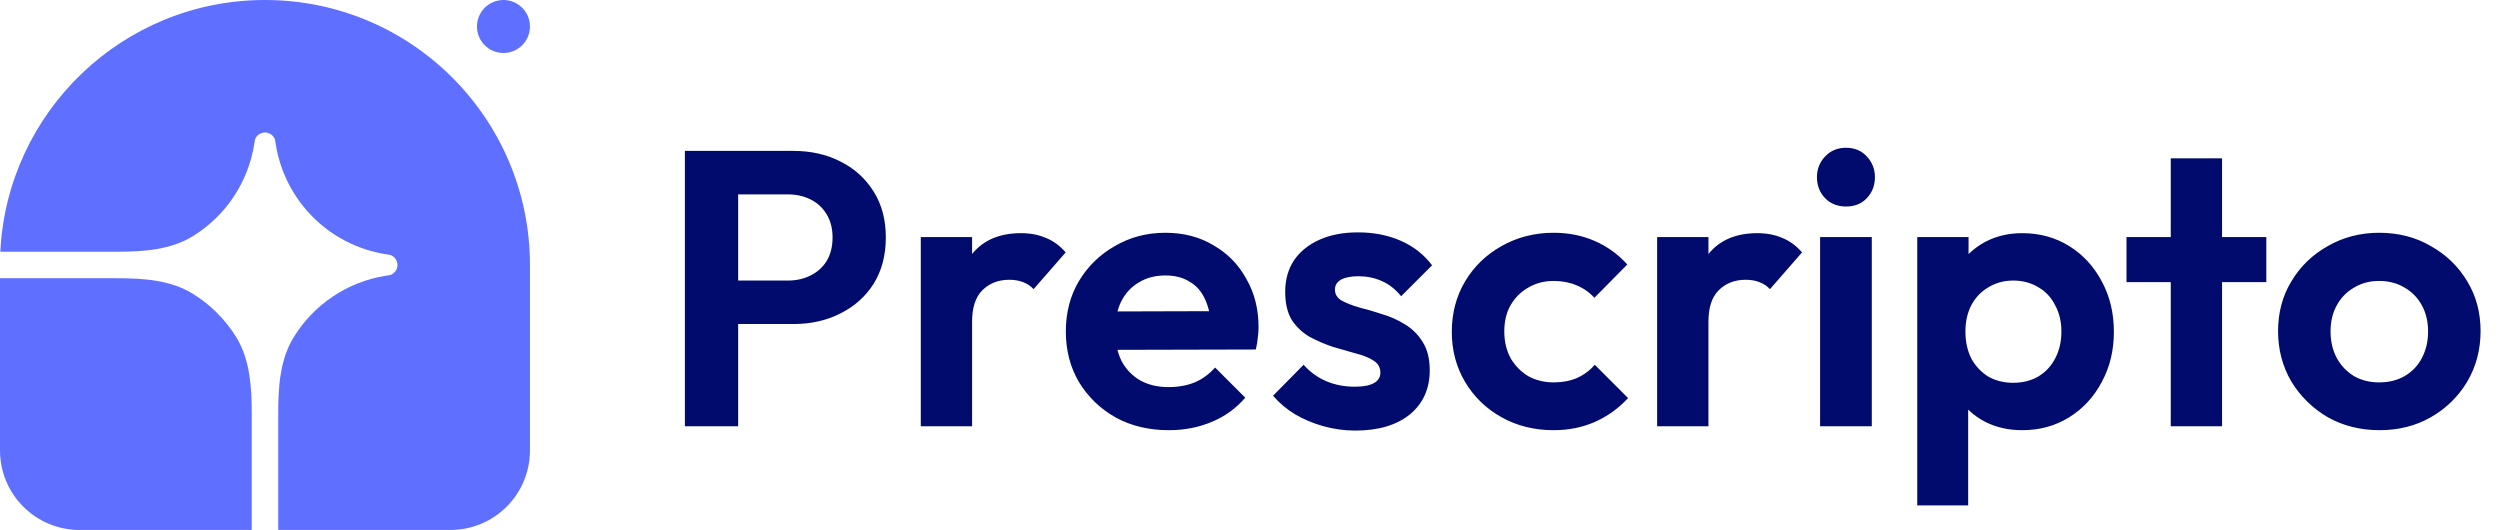
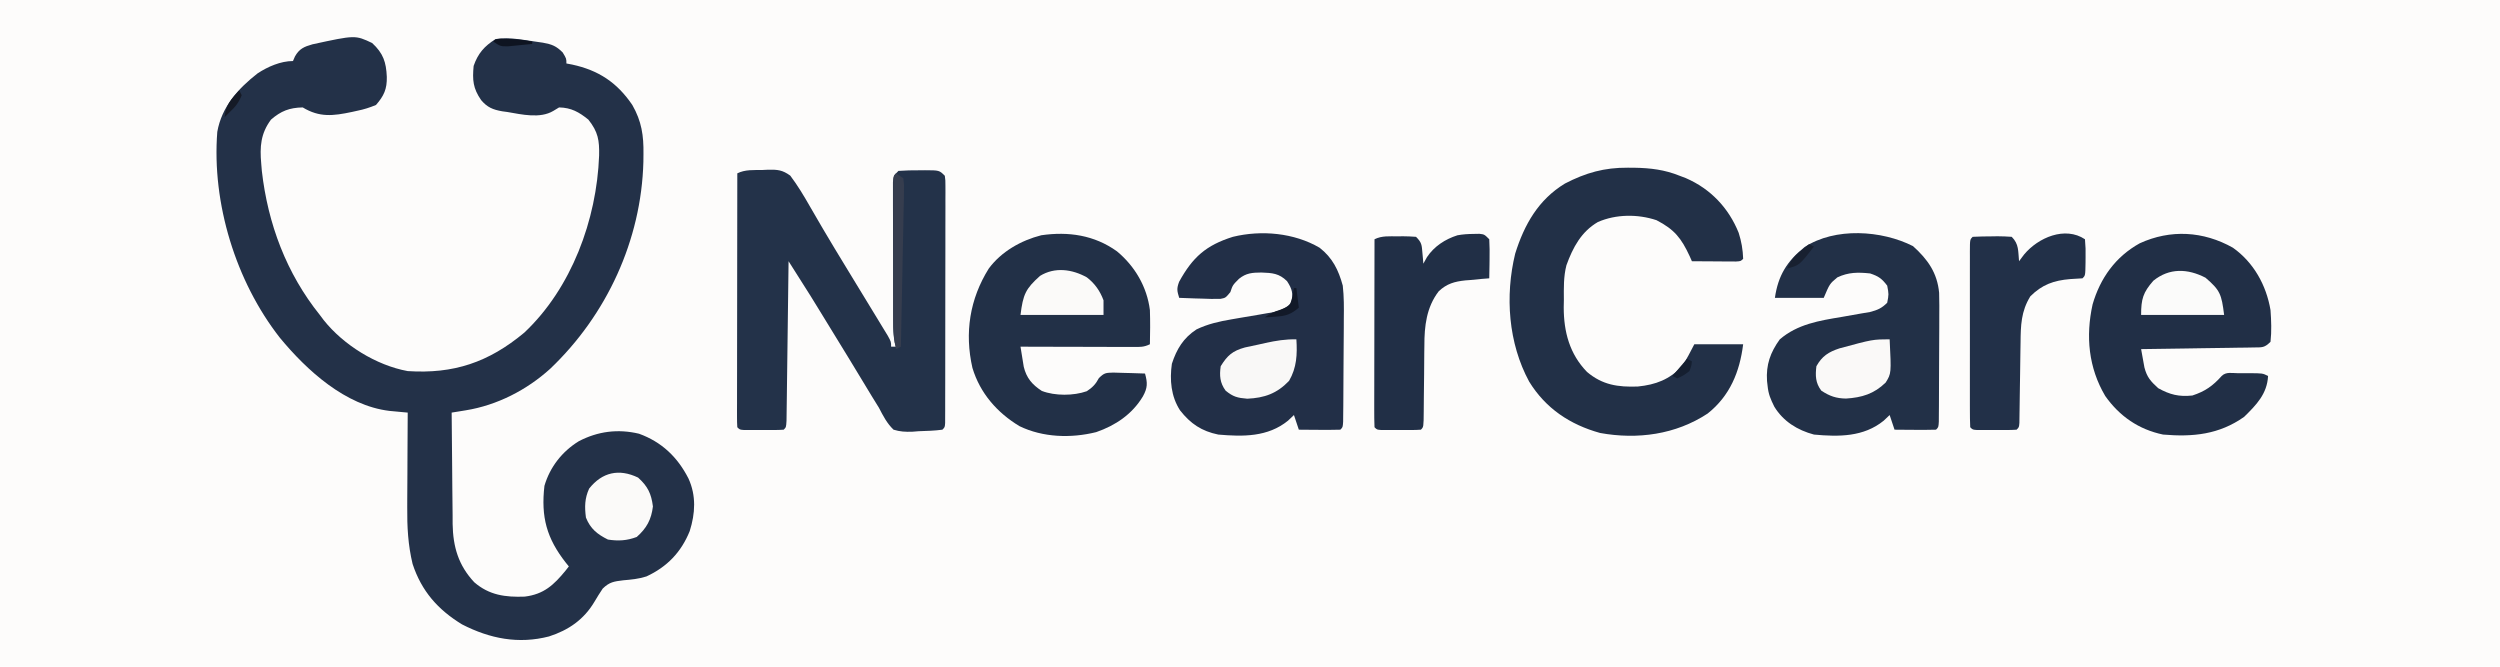
- <svg xmlns="http://www.w3.org/2000/svg" width="217" height="46" viewBox="0 0 217 46" fill="none">
-   <path d="M23 0C35.703 0 46 10.297 46 23V39.1C46 40.93 45.273 42.685 43.979 43.979C42.685 45.273 40.93 46 39.1 46H24.15V35.91C24.15 33.608 24.29 31.223 25.497 29.263C26.362 27.859 27.518 26.657 28.888 25.738C30.258 24.82 31.81 24.208 33.437 23.942L33.878 23.871C34.059 23.808 34.217 23.691 34.328 23.535C34.44 23.379 34.5 23.192 34.5 23C34.5 22.808 34.44 22.621 34.328 22.465C34.217 22.309 34.059 22.192 33.878 22.129L33.437 22.058C31.059 21.67 28.863 20.544 27.159 18.84C25.456 17.137 24.33 14.941 23.942 12.563L23.87 12.122C23.808 11.941 23.691 11.783 23.535 11.671C23.379 11.56 23.192 11.5 23 11.5C22.808 11.5 22.621 11.56 22.465 11.671C22.309 11.783 22.191 11.941 22.129 12.122L22.058 12.563C21.792 14.19 21.18 15.742 20.261 17.111C19.343 18.481 18.141 19.638 16.737 20.502C14.777 21.71 12.392 21.85 10.09 21.85H0.027C0.629 9.682 10.683 0 23 0Z" fill="#5F6FFF" />
-   <path d="M0 24.15H10.09C12.392 24.15 14.777 24.29 16.737 25.498C18.269 26.442 19.558 27.731 20.502 29.263C21.71 31.223 21.85 33.608 21.85 35.91V46H6.9C5.07 46 3.315 45.273 2.021 43.979C0.727 42.685 0 40.93 0 39.1L0 24.15ZM46 2.3C46 2.91 45.758 3.495 45.326 3.926C44.895 4.358 44.31 4.6 43.7 4.6C43.09 4.6 42.505 4.358 42.074 3.926C41.642 3.495 41.4 2.91 41.4 2.3C41.4 1.69 41.642 1.105 42.074 0.674C42.505 0.242 43.09 0 43.7 0C44.31 0 44.895 0.242 45.326 0.674C45.758 1.105 46 1.69 46 2.3Z" fill="#5F6FFF" />
-   <path d="M62.848 28.126V24.352H68.39C69.115 24.352 69.773 24.205 70.362 23.91C70.951 23.615 71.416 23.196 71.756 22.652C72.096 22.085 72.266 21.405 72.266 20.612C72.266 19.841 72.096 19.173 71.756 18.606C71.416 18.039 70.951 17.609 70.362 17.314C69.773 17.019 69.115 16.872 68.39 16.872H62.848V13.098H68.866C70.385 13.098 71.745 13.404 72.946 14.016C74.17 14.628 75.133 15.501 75.836 16.634C76.539 17.745 76.89 19.071 76.89 20.612C76.89 22.153 76.539 23.491 75.836 24.624C75.133 25.735 74.17 26.596 72.946 27.208C71.745 27.82 70.385 28.126 68.866 28.126H62.848ZM59.448 37V13.098H64.072V37H59.448ZM79.923 37V20.578H84.377V37H79.923ZM84.377 27.922L82.643 26.766C82.847 24.749 83.436 23.162 84.411 22.006C85.386 20.827 86.791 20.238 88.627 20.238C89.421 20.238 90.135 20.374 90.769 20.646C91.404 20.895 91.982 21.315 92.503 21.904L89.715 25.1C89.466 24.828 89.16 24.624 88.797 24.488C88.457 24.352 88.061 24.284 87.607 24.284C86.655 24.284 85.873 24.59 85.261 25.202C84.672 25.791 84.377 26.698 84.377 27.922ZM101.457 37.34C99.734 37.34 98.204 36.977 96.867 36.252C95.529 35.504 94.464 34.484 93.671 33.192C92.9 31.9 92.515 30.427 92.515 28.772C92.515 27.14 92.889 25.689 93.637 24.42C94.407 23.128 95.45 22.108 96.765 21.36C98.079 20.589 99.541 20.204 101.151 20.204C102.738 20.204 104.132 20.567 105.333 21.292C106.557 21.995 107.509 22.969 108.189 24.216C108.892 25.44 109.243 26.834 109.243 28.398C109.243 28.693 109.22 28.999 109.175 29.316C109.152 29.611 109.096 29.951 109.005 30.336L95.201 30.37V27.038L106.931 27.004L105.129 28.398C105.084 27.423 104.902 26.607 104.585 25.95C104.29 25.293 103.848 24.794 103.259 24.454C102.692 24.091 101.99 23.91 101.151 23.91C100.267 23.91 99.496 24.114 98.839 24.522C98.181 24.907 97.671 25.463 97.309 26.188C96.969 26.891 96.799 27.729 96.799 28.704C96.799 29.701 96.98 30.574 97.343 31.322C97.728 32.047 98.272 32.614 98.975 33.022C99.677 33.407 100.494 33.6 101.423 33.6C102.262 33.6 103.021 33.464 103.701 33.192C104.381 32.897 104.97 32.467 105.469 31.9L108.087 34.518C107.294 35.447 106.319 36.15 105.163 36.626C104.03 37.102 102.794 37.34 101.457 37.34ZM117.641 37.374C116.712 37.374 115.794 37.249 114.887 37C114.003 36.751 113.187 36.411 112.439 35.98C111.691 35.527 111.045 34.983 110.501 34.348L113.153 31.662C113.72 32.297 114.377 32.773 115.125 33.09C115.873 33.407 116.701 33.566 117.607 33.566C118.333 33.566 118.877 33.464 119.239 33.26C119.625 33.056 119.817 32.75 119.817 32.342C119.817 31.889 119.613 31.537 119.205 31.288C118.82 31.039 118.31 30.835 117.675 30.676C117.041 30.495 116.372 30.302 115.669 30.098C114.989 29.871 114.332 29.588 113.697 29.248C113.063 28.885 112.541 28.398 112.133 27.786C111.748 27.151 111.555 26.335 111.555 25.338C111.555 24.295 111.805 23.389 112.303 22.618C112.825 21.847 113.561 21.247 114.513 20.816C115.465 20.385 116.587 20.17 117.879 20.17C119.239 20.17 120.463 20.408 121.551 20.884C122.662 21.36 123.58 22.074 124.305 23.026L121.619 25.712C121.121 25.1 120.554 24.658 119.919 24.386C119.307 24.114 118.639 23.978 117.913 23.978C117.256 23.978 116.746 24.08 116.383 24.284C116.043 24.488 115.873 24.771 115.873 25.134C115.873 25.542 116.066 25.859 116.451 26.086C116.859 26.313 117.381 26.517 118.015 26.698C118.65 26.857 119.307 27.049 119.987 27.276C120.69 27.48 121.347 27.775 121.959 28.16C122.594 28.545 123.104 29.055 123.489 29.69C123.897 30.325 124.101 31.141 124.101 32.138C124.101 33.747 123.523 35.028 122.367 35.98C121.211 36.909 119.636 37.374 117.641 37.374ZM134.857 37.34C133.179 37.34 131.672 36.966 130.335 36.218C128.997 35.47 127.943 34.45 127.173 33.158C126.402 31.866 126.017 30.415 126.017 28.806C126.017 27.174 126.402 25.712 127.173 24.42C127.943 23.128 128.997 22.108 130.335 21.36C131.695 20.589 133.202 20.204 134.857 20.204C136.149 20.204 137.339 20.442 138.427 20.918C139.515 21.394 140.455 22.074 141.249 22.958L138.393 25.848C137.962 25.372 137.441 25.009 136.829 24.76C136.239 24.511 135.582 24.386 134.857 24.386C134.041 24.386 133.304 24.579 132.647 24.964C132.012 25.327 131.502 25.837 131.117 26.494C130.754 27.129 130.573 27.888 130.573 28.772C130.573 29.633 130.754 30.404 131.117 31.084C131.502 31.741 132.012 32.263 132.647 32.648C133.304 33.011 134.041 33.192 134.857 33.192C135.605 33.192 136.273 33.067 136.863 32.818C137.475 32.546 137.996 32.161 138.427 31.662L141.317 34.552C140.478 35.459 139.515 36.15 138.427 36.626C137.339 37.102 136.149 37.34 134.857 37.34ZM143.839 37V20.578H148.293V37H143.839ZM148.293 27.922L146.559 26.766C146.763 24.749 147.353 23.162 148.327 22.006C149.302 20.827 150.707 20.238 152.543 20.238C153.337 20.238 154.051 20.374 154.685 20.646C155.32 20.895 155.898 21.315 156.419 21.904L153.631 25.1C153.382 24.828 153.076 24.624 152.713 24.488C152.373 24.352 151.977 24.284 151.523 24.284C150.571 24.284 149.789 24.59 149.177 25.202C148.588 25.791 148.293 26.698 148.293 27.922ZM157.984 37V20.578H162.472V37H157.984ZM160.228 17.926C159.502 17.926 158.902 17.688 158.426 17.212C157.95 16.713 157.712 16.101 157.712 15.376C157.712 14.673 157.95 14.073 158.426 13.574C158.902 13.075 159.502 12.826 160.228 12.826C160.976 12.826 161.576 13.075 162.03 13.574C162.506 14.073 162.744 14.673 162.744 15.376C162.744 16.101 162.506 16.713 162.03 17.212C161.576 17.688 160.976 17.926 160.228 17.926ZM175.529 37.34C174.351 37.34 173.285 37.102 172.333 36.626C171.381 36.127 170.622 35.459 170.055 34.62C169.489 33.781 169.183 32.818 169.137 31.73V25.916C169.183 24.828 169.489 23.865 170.055 23.026C170.645 22.165 171.404 21.485 172.333 20.986C173.285 20.487 174.351 20.238 175.529 20.238C177.048 20.238 178.408 20.612 179.609 21.36C180.811 22.108 181.751 23.128 182.431 24.42C183.134 25.712 183.485 27.174 183.485 28.806C183.485 30.415 183.134 31.866 182.431 33.158C181.751 34.45 180.811 35.47 179.609 36.218C178.408 36.966 177.048 37.34 175.529 37.34ZM174.747 33.226C175.563 33.226 176.289 33.045 176.923 32.682C177.558 32.297 178.045 31.775 178.385 31.118C178.748 30.438 178.929 29.656 178.929 28.772C178.929 27.911 178.748 27.151 178.385 26.494C178.045 25.814 177.558 25.293 176.923 24.93C176.289 24.545 175.563 24.352 174.747 24.352C173.954 24.352 173.24 24.545 172.605 24.93C171.971 25.293 171.472 25.814 171.109 26.494C170.769 27.151 170.599 27.911 170.599 28.772C170.599 29.656 170.769 30.438 171.109 31.118C171.472 31.775 171.959 32.297 172.571 32.682C173.206 33.045 173.931 33.226 174.747 33.226ZM166.417 43.868V20.578H170.871V24.896L170.123 28.874L170.837 32.852V43.868H166.417ZM188.421 37V13.744H192.875V37H188.421ZM184.579 24.488V20.578H196.717V24.488H184.579ZM206.542 37.34C204.887 37.34 203.391 36.966 202.054 36.218C200.739 35.447 199.685 34.416 198.892 33.124C198.121 31.809 197.736 30.347 197.736 28.738C197.736 27.129 198.121 25.689 198.892 24.42C199.662 23.128 200.716 22.108 202.054 21.36C203.391 20.589 204.876 20.204 206.508 20.204C208.185 20.204 209.681 20.589 210.996 21.36C212.333 22.108 213.387 23.128 214.158 24.42C214.928 25.689 215.314 27.129 215.314 28.738C215.314 30.347 214.928 31.809 214.158 33.124C213.387 34.416 212.333 35.447 210.996 36.218C209.681 36.966 208.196 37.34 206.542 37.34ZM206.508 33.192C207.346 33.192 208.083 33.011 208.718 32.648C209.375 32.263 209.874 31.741 210.214 31.084C210.576 30.404 210.758 29.633 210.758 28.772C210.758 27.911 210.576 27.151 210.214 26.494C209.851 25.837 209.352 25.327 208.718 24.964C208.083 24.579 207.346 24.386 206.508 24.386C205.692 24.386 204.966 24.579 204.332 24.964C203.697 25.327 203.198 25.837 202.836 26.494C202.473 27.151 202.292 27.911 202.292 28.772C202.292 29.633 202.473 30.404 202.836 31.084C203.198 31.741 203.697 32.263 204.332 32.648C204.966 33.011 205.692 33.192 206.508 33.192Z" fill="#000B6D" />
+ <svg xmlns="http://www.w3.org/2000/svg" version="1.1" width="1024" height="273">
+   <path d="M0 0 C337.92 0 675.84 0 1024 0 C1024 90.09 1024 180.18 1024 273 C686.08 273 348.16 273 0 273 C0 182.91 0 92.82 0 0 Z " fill="#FDFCFB" transform="translate(0,0)" />
+   <path d="M0 0 C4.533 4.201 5.744 7.8 6 13.875 C6.107 18.835 4.838 21.63 1.562 25.375 C-1.152 26.485 -3.307 27.182 -6.125 27.75 C-6.839 27.909 -7.553 28.067 -8.288 28.231 C-15.939 29.843 -21.517 30.564 -28.438 26.375 C-33.864 26.474 -37.343 27.827 -41.438 31.375 C-45.682 37.065 -46.054 42.493 -45.438 49.375 C-45.314 50.866 -45.314 50.866 -45.188 52.387 C-42.727 74.041 -35.109 94.356 -21.438 111.375 C-20.909 112.079 -20.38 112.783 -19.836 113.508 C-11.721 123.701 1.723 132.026 14.562 134.375 C33.331 135.599 47.662 130.834 62.312 118.625 C81.665 100.405 91.97 72.382 92.956 46.147 C93.099 39.841 92.562 36.427 88.562 31.375 C84.708 28.275 81.563 26.481 76.562 26.375 C75.387 27.087 75.387 27.087 74.188 27.812 C68.789 31.026 61.363 29.281 55.375 28.25 C54.347 28.111 54.347 28.111 53.299 27.969 C49.429 27.298 47.135 26.332 44.637 23.383 C41.287 18.525 41.032 15.188 41.562 9.375 C43.34 4.24 45.966 1.269 50.562 -1.625 C53.956 -2.063 56.225 -2.043 59.562 -1.625 C60.191 -1.547 60.82 -1.469 61.468 -1.389 C63.61 -1.106 65.742 -0.78 67.875 -0.438 C68.916 -0.287 68.916 -0.287 69.978 -0.133 C73.617 0.525 75.407 1.219 78.043 3.863 C79.562 6.375 79.562 6.375 79.562 8.375 C80.336 8.522 81.109 8.669 81.906 8.82 C92.696 11.144 100.308 16.157 106.562 25.375 C110.372 32.042 111.239 37.893 111.125 45.5 C111.115 46.538 111.106 47.577 111.096 48.646 C110.259 80.703 96.083 111.362 72.957 133.391 C63.344 142.123 51.16 148.366 38.354 150.438 C37.27 150.615 36.187 150.791 35.07 150.973 C34.243 151.106 33.415 151.238 32.562 151.375 C32.604 159.043 32.677 166.711 32.77 174.379 C32.798 176.985 32.819 179.591 32.833 182.198 C32.855 185.954 32.902 189.709 32.953 193.465 C32.954 194.621 32.956 195.778 32.957 196.97 C33.125 206.352 35.308 213.901 41.82 220.867 C47.939 226.163 54.568 227.045 62.48 226.75 C70.33 225.795 74.421 221.968 79.312 215.984 C79.725 215.453 80.138 214.922 80.562 214.375 C79.982 213.665 79.982 213.665 79.391 212.941 C71.457 202.867 69.102 194.112 70.562 181.375 C72.823 173.673 77.81 167.294 84.648 163.094 C92.451 159.033 100.63 157.964 109.289 160.023 C118.612 163.401 125.094 169.601 129.562 178.375 C132.775 185.412 132.36 192.68 130.062 199.938 C126.57 208.571 120.776 214.58 112.344 218.484 C109.161 219.504 106.2 219.773 102.875 220.062 C99.066 220.527 97.19 220.76 94.426 223.469 C93.264 225.202 92.154 226.971 91.098 228.77 C86.755 236.14 80.47 240.471 72.441 243.059 C59.934 246.291 48.211 243.983 36.812 238.125 C26.906 232.083 20.228 224.501 16.562 213.375 C14.688 205.614 14.29 198.1 14.367 190.145 C14.37 189.028 14.373 187.912 14.376 186.761 C14.387 183.237 14.412 179.712 14.438 176.188 C14.448 173.781 14.457 171.374 14.465 168.967 C14.487 163.103 14.52 157.239 14.562 151.375 C13.879 151.313 13.196 151.251 12.492 151.187 C11.594 151.102 10.696 151.017 9.771 150.93 C8.881 150.847 7.991 150.764 7.075 150.679 C-10.961 148.495 -26.709 134.153 -37.793 120.733 C-55.868 97.662 -65.714 65.596 -63.438 36.375 C-61.624 26.13 -54.972 18.712 -46.938 12.438 C-42.789 9.698 -37.465 7.375 -32.438 7.375 C-32.169 6.756 -31.901 6.138 -31.625 5.5 C-29.857 2.337 -27.849 1.492 -24.434 0.523 C-6.937 -3.279 -6.937 -3.279 0 0 Z " fill="#233148" transform="translate(152.4375,17.625)" />
+   <path d="M0 0 C0.76 -0.037 1.52 -0.075 2.303 -0.113 C6.208 -0.174 8.129 -0.026 11.371 2.301 C14.413 6.337 16.937 10.55 19.438 14.938 C20.582 16.91 21.728 18.881 22.875 20.852 C23.792 22.428 23.792 22.428 24.727 24.036 C27.871 29.39 31.098 34.692 34.329 39.994 C35.431 41.802 36.532 43.612 37.632 45.422 C40.672 50.424 43.717 55.423 46.77 60.418 C47.597 61.779 48.423 63.139 49.25 64.5 C49.932 65.616 50.614 66.733 51.316 67.883 C52.688 70.375 52.688 70.375 52.688 72.375 C53.347 72.375 54.008 72.375 54.688 72.375 C54.444 71.586 54.444 71.586 54.197 70.78 C53.56 67.774 53.552 64.968 53.542 61.894 C53.536 60.579 53.529 59.265 53.523 57.91 C53.521 56.479 53.52 55.048 53.52 53.617 C53.516 52.148 53.513 50.679 53.509 49.21 C53.503 46.135 53.502 43.06 53.502 39.985 C53.502 36.039 53.489 32.094 53.471 28.148 C53.46 25.116 53.458 22.085 53.459 19.053 C53.458 17.598 53.453 16.142 53.445 14.687 C53.436 12.657 53.44 10.627 53.445 8.597 C53.443 7.441 53.442 6.285 53.44 5.094 C53.688 2.375 53.688 2.375 55.688 0.375 C58.561 0.176 61.316 0.097 64.188 0.125 C65.365 0.113 65.365 0.113 66.566 0.102 C72.434 0.122 72.434 0.122 74.688 2.375 C74.936 4.227 74.936 4.227 74.935 6.519 C74.939 7.387 74.943 8.255 74.947 9.149 C74.942 10.104 74.936 11.058 74.93 12.041 C74.932 13.045 74.934 14.048 74.936 15.082 C74.94 18.41 74.929 21.738 74.918 25.066 C74.917 27.37 74.916 29.674 74.917 31.979 C74.915 36.811 74.907 41.644 74.893 46.477 C74.876 52.688 74.872 58.898 74.873 65.108 C74.873 69.866 74.868 74.625 74.86 79.383 C74.857 81.674 74.855 83.965 74.854 86.255 C74.852 89.45 74.843 92.644 74.833 95.838 C74.833 96.795 74.834 97.751 74.834 98.736 C74.83 99.601 74.826 100.467 74.821 101.358 C74.82 102.114 74.818 102.87 74.816 103.649 C74.688 105.375 74.688 105.375 73.688 106.375 C70.472 106.82 67.241 106.886 64 107 C63.101 107.071 62.202 107.142 61.275 107.215 C58.502 107.292 56.343 107.194 53.688 106.375 C50.958 103.767 49.419 100.701 47.688 97.375 C46.669 95.703 45.64 94.038 44.602 92.379 C43.504 90.566 42.407 88.752 41.312 86.938 C40.085 84.912 38.857 82.888 37.629 80.863 C36.99 79.81 36.35 78.756 35.692 77.67 C32.229 71.978 28.741 66.3 25.25 60.625 C24.6 59.567 23.951 58.51 23.282 57.42 C22.654 56.4 22.026 55.379 21.379 54.328 C20.834 53.443 20.29 52.558 19.729 51.646 C16.747 46.868 13.716 42.123 10.688 37.375 C10.677 38.225 10.667 39.074 10.656 39.95 C10.558 47.94 10.456 55.931 10.348 63.921 C10.293 68.03 10.239 72.138 10.19 76.247 C10.143 80.209 10.09 84.17 10.035 88.132 C10.014 89.646 9.995 91.161 9.978 92.676 C9.954 94.79 9.924 96.905 9.893 99.019 C9.877 100.225 9.862 101.431 9.846 102.673 C9.688 105.375 9.688 105.375 8.688 106.375 C7.357 106.473 6.022 106.506 4.688 106.508 C3.883 106.509 3.079 106.51 2.25 106.512 C1.404 106.508 0.559 106.504 -0.312 106.5 C-1.158 106.504 -2.004 106.508 -2.875 106.512 C-3.679 106.51 -4.484 106.509 -5.312 106.508 C-6.055 106.507 -6.798 106.506 -7.562 106.504 C-9.312 106.375 -9.312 106.375 -10.312 105.375 C-10.408 104.022 -10.434 102.663 -10.433 101.307 C-10.434 100.43 -10.436 99.554 -10.437 98.651 C-10.433 97.682 -10.43 96.713 -10.426 95.715 C-10.426 94.7 -10.426 93.686 -10.426 92.64 C-10.426 89.269 -10.418 85.898 -10.41 82.527 C-10.408 80.197 -10.407 77.867 -10.406 75.537 C-10.402 69.39 -10.392 63.243 -10.381 57.096 C-10.371 50.829 -10.366 44.562 -10.361 38.295 C-10.351 25.988 -10.334 13.682 -10.312 1.375 C-7.069 -0.247 -3.561 0.065 0 0 Z " fill="#233249" transform="translate(312.3125,69.625)" />
+   <path d="M0 0 C1.33 0.007 1.33 0.007 2.687 0.015 C9.264 0.132 15.109 0.824 21.25 3.312 C22.084 3.63 22.918 3.947 23.777 4.273 C33.914 8.678 41.31 16.469 45.418 26.688 C46.566 30.308 47.109 33.515 47.25 37.312 C46.25 38.312 46.25 38.312 44.301 38.426 C43.468 38.421 42.635 38.416 41.777 38.41 C40.878 38.407 39.979 38.404 39.053 38.4 C37.634 38.388 37.634 38.388 36.188 38.375 C34.763 38.368 34.763 38.368 33.311 38.361 C30.957 38.35 28.604 38.333 26.25 38.312 C25.959 37.649 25.667 36.985 25.367 36.301 C21.915 28.865 19.122 25.317 11.75 21.5 C4.068 18.954 -4.823 19.008 -12.25 22.25 C-19.073 26.216 -22.508 32.697 -25.141 39.959 C-26.348 44.624 -26.221 49.335 -26.188 54.125 C-26.207 55.141 -26.227 56.158 -26.248 57.205 C-26.242 67.243 -23.848 76.308 -16.715 83.652 C-10.379 89.006 -4.061 89.918 4.098 89.633 C11.484 88.882 17.032 86.768 22.25 81.312 C24.114 78.378 25.673 75.421 27.25 72.312 C33.85 72.312 40.45 72.312 47.25 72.312 C45.835 83.634 41.833 93.457 32.699 100.699 C19.606 109.323 3.949 111.434 -11.348 108.66 C-23.725 105.223 -33.651 98.594 -40.402 87.629 C-48.951 71.89 -50.342 52.496 -46.125 35.188 C-42.401 23.303 -36.636 13.098 -25.75 6.492 C-17.178 2.056 -9.618 -0.063 0 0 Z " fill="#223047" transform="translate(666.75,68.6875)" />
+   <path d="M0 0 C5.298 4.15 7.735 9.12 9.484 15.527 C9.996 20.081 9.976 24.578 9.91 29.156 C9.905 31.063 9.905 31.063 9.9 33.007 C9.89 35.674 9.872 38.34 9.841 41.007 C9.801 44.43 9.783 47.853 9.774 51.277 C9.764 54.549 9.744 57.821 9.723 61.094 C9.715 62.326 9.708 63.558 9.7 64.828 C9.687 65.956 9.675 67.085 9.661 68.248 C9.652 69.246 9.642 70.244 9.632 71.272 C9.484 73.527 9.484 73.527 8.484 74.527 C5.622 74.601 2.784 74.62 -0.078 74.59 C-0.884 74.585 -1.691 74.581 -2.521 74.576 C-4.52 74.564 -6.518 74.546 -8.516 74.527 C-9.176 72.547 -9.836 70.567 -10.516 68.527 C-11.32 69.29 -12.124 70.054 -12.953 70.84 C-21.217 77.558 -31.357 77.416 -41.516 76.527 C-48.36 75.114 -52.879 72.083 -57.176 66.594 C-60.87 60.896 -61.46 54.141 -60.516 47.527 C-58.548 41.483 -55.805 36.97 -50.457 33.465 C-45.882 31.255 -41.15 30.179 -36.164 29.344 C-34.983 29.138 -33.803 28.933 -32.586 28.721 C-30.115 28.299 -27.644 27.882 -25.172 27.471 C-23.994 27.264 -22.815 27.057 -21.602 26.844 C-20.53 26.663 -19.458 26.482 -18.353 26.295 C-15.385 25.492 -13.717 24.657 -11.516 22.527 C-10.842 18.655 -11.19 17.033 -13.328 13.715 C-16.559 10.484 -19.426 10.311 -23.828 10.152 C-27.588 10.187 -30.046 10.328 -33.016 12.715 C-35.601 15.3 -35.601 15.3 -36.566 18.184 C-38.516 20.527 -38.516 20.527 -40.535 20.929 C-43.107 21.021 -45.632 20.962 -48.203 20.84 C-49.096 20.817 -49.988 20.795 -50.908 20.771 C-53.112 20.713 -55.313 20.63 -57.516 20.527 C-58.378 17.698 -58.622 16.812 -57.547 13.941 C-52.024 3.881 -46.523 -1.022 -35.516 -4.473 C-23.85 -7.318 -10.439 -6.111 0 0 Z " fill="#222F47" transform="translate(540.5156,101.4727)" />
+   <path d="M0 0 C6.027 5.409 9.966 10.96 10.703 19.134 C10.8 22.634 10.801 26.121 10.766 29.621 C10.764 30.895 10.762 32.168 10.76 33.481 C10.753 36.16 10.741 38.838 10.719 41.516 C10.69 44.955 10.68 48.394 10.675 51.833 C10.67 55.117 10.655 58.4 10.641 61.684 C10.636 62.922 10.632 64.16 10.628 65.436 C10.618 66.572 10.609 67.707 10.599 68.877 C10.592 69.881 10.585 70.885 10.578 71.919 C10.438 74.188 10.438 74.188 9.438 75.188 C6.575 75.261 3.737 75.28 0.875 75.25 C0.069 75.245 -0.738 75.241 -1.568 75.236 C-3.566 75.225 -5.564 75.207 -7.562 75.188 C-8.223 73.207 -8.883 71.228 -9.562 69.188 C-10.367 69.951 -11.171 70.714 -12 71.5 C-20.236 78.195 -30.428 78.13 -40.562 77.188 C-47.325 75.383 -53.135 71.796 -56.812 65.75 C-58.359 62.602 -59.236 60.618 -59.562 57.188 C-59.637 56.542 -59.712 55.896 -59.789 55.23 C-60.232 48.582 -58.442 43.569 -54.562 38.188 C-47.25 31.93 -38.376 30.527 -29.188 29 C-26.51 28.541 -23.837 28.065 -21.164 27.582 C-19.992 27.385 -18.82 27.187 -17.612 26.984 C-14.514 26.175 -12.811 25.449 -10.562 23.188 C-9.896 19.73 -9.896 19.73 -10.562 16.188 C-12.781 13.28 -14.082 12.348 -17.562 11.188 C-22.527 10.666 -26.441 10.657 -31 12.812 C-34.122 15.427 -34.122 15.427 -36.562 21.188 C-43.163 21.188 -49.763 21.188 -56.562 21.188 C-55.263 12.089 -51.612 6.136 -44.418 0.402 C-31.928 -7.775 -12.837 -6.531 0 0 Z " fill="#223047" transform="translate(783.5625,100.8125)" />
+   <path d="M0 0 C7.322 6.067 12.306 14.537 13.5 24.062 C13.651 28.735 13.618 33.39 13.5 38.062 C11.016 39.304 9.369 39.183 6.591 39.176 C5.57 39.176 4.549 39.176 3.498 39.176 C1.84 39.168 1.84 39.168 0.148 39.16 C-0.981 39.159 -2.11 39.157 -3.273 39.156 C-6.891 39.15 -10.508 39.138 -14.125 39.125 C-16.573 39.12 -19.021 39.115 -21.469 39.111 C-27.479 39.1 -33.49 39.084 -39.5 39.062 C-39.227 40.823 -38.94 42.582 -38.648 44.34 C-38.49 45.319 -38.332 46.299 -38.169 47.308 C-37.057 51.885 -34.745 54.601 -30.766 57.191 C-25.395 59.256 -17.773 59.219 -12.355 57.305 C-10.066 55.832 -8.649 54.35 -7.398 51.938 C-5.153 49.72 -4.541 49.769 -1.488 49.672 C0.071 49.698 1.63 49.746 3.188 49.812 C4.383 49.84 4.383 49.84 5.604 49.867 C7.57 49.914 9.535 49.986 11.5 50.062 C12.574 53.936 12.573 55.91 10.625 59.438 C6.249 66.73 -0.568 71.317 -8.5 74.062 C-18.831 76.632 -30.309 76.27 -39.91 71.621 C-49.086 66.099 -56.093 58.082 -59.195 47.746 C-62.462 33.414 -60.309 19.557 -52.5 7.062 C-47.353 0.108 -39.311 -4.451 -30.98 -6.582 C-19.849 -8.177 -9.284 -6.654 0 0 Z " fill="#223047" transform="translate(457.5,102.9375)" />
+   <path d="M0 0 C8.501 6.034 13.651 15.311 15.391 25.527 C15.701 29.882 15.877 34.183 15.391 38.527 C12.868 41.05 11.977 40.795 8.482 40.846 C7.461 40.866 6.44 40.886 5.388 40.906 C4.283 40.918 3.178 40.93 2.039 40.941 C0.91 40.961 -0.219 40.98 -1.383 41 C-5 41.06 -8.617 41.106 -12.234 41.152 C-14.682 41.191 -17.13 41.23 -19.578 41.27 C-25.588 41.366 -31.599 41.451 -37.609 41.527 C-37.331 43.124 -37.041 44.719 -36.746 46.312 C-36.586 47.201 -36.426 48.089 -36.26 49.004 C-35.222 53.027 -33.691 54.72 -30.609 57.527 C-25.811 60.193 -22.072 61.113 -16.609 60.527 C-11.385 58.816 -8.261 56.609 -4.609 52.527 C-2.797 50.715 -0.34 51.395 2.068 51.391 C2.814 51.394 3.56 51.398 4.328 51.402 C5.07 51.398 5.812 51.395 6.576 51.391 C12.137 51.401 12.137 51.401 14.391 52.527 C14.025 59.838 9.588 64.379 4.578 69.277 C-5.667 76.509 -16.377 77.576 -28.609 76.527 C-38.575 74.451 -46.453 69.021 -52.293 60.746 C-59.16 49.172 -60.362 36.264 -57.484 23.215 C-54.366 12.459 -48.083 3.659 -38.172 -1.82 C-25.615 -7.582 -12.123 -6.842 0 0 Z " fill="#212F46" transform="translate(914.6094,101.4727)" />
+   <path d="M0 0 C0.249 2.611 0.327 4.961 0.25 7.562 C0.245 8.261 0.24 8.959 0.234 9.678 C0.154 14.846 0.154 14.846 -1 16 C-2.685 16.133 -4.374 16.231 -6.062 16.312 C-12.785 16.88 -17.574 18.574 -22.375 23.375 C-26.189 29.535 -26.317 35.359 -26.379 42.395 C-26.396 43.382 -26.413 44.37 -26.43 45.388 C-26.483 48.53 -26.524 51.671 -26.562 54.812 C-26.606 57.972 -26.653 61.131 -26.705 64.29 C-26.737 66.253 -26.764 68.216 -26.786 70.18 C-26.799 71.061 -26.813 71.943 -26.826 72.851 C-26.836 73.63 -26.845 74.409 -26.855 75.212 C-27 77 -27 77 -28 78 C-29.33 78.098 -30.666 78.131 -32 78.133 C-32.804 78.134 -33.609 78.135 -34.438 78.137 C-35.283 78.133 -36.129 78.129 -37 78.125 C-37.846 78.129 -38.691 78.133 -39.562 78.137 C-40.367 78.135 -41.171 78.134 -42 78.133 C-42.742 78.132 -43.485 78.131 -44.25 78.129 C-46 78 -46 78 -47 77 C-47.1 74.602 -47.136 72.233 -47.129 69.834 C-47.131 69.084 -47.133 68.335 -47.135 67.563 C-47.139 65.073 -47.136 62.583 -47.133 60.094 C-47.133 58.371 -47.134 56.649 -47.136 54.926 C-47.137 51.311 -47.135 47.696 -47.13 44.082 C-47.125 39.437 -47.128 34.793 -47.134 30.149 C-47.138 26.591 -47.136 23.032 -47.134 19.474 C-47.133 17.761 -47.134 16.048 -47.136 14.335 C-47.139 11.945 -47.135 9.556 -47.129 7.166 C-47.131 6.451 -47.133 5.736 -47.136 5 C-47.114 0.114 -47.114 0.114 -46 -1 C-43.342 -1.127 -40.721 -1.185 -38.062 -1.188 C-36.95 -1.206 -36.95 -1.206 -35.814 -1.225 C-33.875 -1.23 -31.936 -1.122 -30 -1 C-26.994 2.006 -27.404 4.824 -27 9 C-26.319 8.092 -25.639 7.185 -24.938 6.25 C-19.156 -0.698 -8.173 -5.449 0 0 Z " fill="#223048" transform="translate(854,98)" />
+   <path d="M0 0 C1.164 -0.021 1.164 -0.021 2.352 -0.043 C4.375 0.188 4.375 0.188 6.375 2.188 C6.52 4.932 6.562 7.572 6.5 10.312 C6.491 11.067 6.482 11.821 6.473 12.598 C6.449 14.461 6.413 16.324 6.375 18.188 C4.747 18.317 4.747 18.317 3.086 18.449 C1.641 18.59 0.195 18.732 -1.25 18.875 C-2.319 18.955 -2.319 18.955 -3.41 19.037 C-7.777 19.498 -11.024 20.366 -14.333 23.505 C-19.361 30.051 -20.216 37.778 -20.199 45.754 C-20.22 47.194 -20.22 47.194 -20.242 48.663 C-20.284 51.692 -20.299 54.721 -20.312 57.75 C-20.342 60.811 -20.376 63.872 -20.415 66.933 C-20.438 68.829 -20.453 70.726 -20.462 72.622 C-20.515 79.078 -20.515 79.078 -21.625 80.188 C-22.955 80.286 -24.291 80.318 -25.625 80.32 C-26.429 80.322 -27.234 80.323 -28.062 80.324 C-28.908 80.32 -29.754 80.316 -30.625 80.312 C-31.471 80.316 -32.316 80.32 -33.188 80.324 C-33.992 80.323 -34.796 80.322 -35.625 80.32 C-36.367 80.319 -37.11 80.318 -37.875 80.317 C-39.625 80.188 -39.625 80.188 -40.625 79.188 C-40.72 76.784 -40.751 74.409 -40.739 72.006 C-40.739 71.254 -40.739 70.503 -40.739 69.729 C-40.738 67.235 -40.73 64.741 -40.723 62.246 C-40.721 60.521 -40.719 58.796 -40.718 57.071 C-40.715 52.522 -40.705 47.973 -40.694 43.425 C-40.683 38.786 -40.679 34.148 -40.674 29.51 C-40.663 20.402 -40.646 11.295 -40.625 2.188 C-37.591 0.67 -34.45 1.003 -31.125 1 C-30.435 0.988 -29.746 0.976 -29.035 0.963 C-27.23 0.958 -25.426 1.066 -23.625 1.188 C-21.227 3.585 -21.282 4.52 -21 7.812 C-20.925 8.63 -20.85 9.447 -20.773 10.289 C-20.7 11.229 -20.7 11.229 -20.625 12.188 C-20.13 11.301 -19.635 10.414 -19.125 9.5 C-16.198 5.088 -11.687 2.163 -6.664 0.562 C-4.411 0.148 -2.291 0.019 0 0 Z " fill="#212F46" transform="translate(603.625,95.8125)" />
+   <path d="M0 0 C3.947 3.571 5.392 6.545 6.062 11.812 C5.406 17.156 3.55 20.67 -0.562 24.312 C-4.582 25.831 -8.134 26.048 -12.375 25.375 C-16.758 23.184 -19.542 20.958 -21.375 16.375 C-21.946 12.021 -21.899 8.523 -20.062 4.5 C-14.75 -2.19 -7.865 -3.787 0 0 Z " fill="#FBFAF9" transform="translate(261.375,195.625)" />
+   <path d="M0 0 C0.385 6.161 0.161 11.558 -3 17 C-7.96 22.185 -13.061 23.994 -20.125 24.312 C-24.118 23.991 -25.938 23.522 -29 21 C-31.328 17.784 -31.545 14.89 -31 11 C-28.234 6.543 -26.169 4.737 -21.094 3.32 C-19.234 2.898 -17.369 2.5 -15.5 2.125 C-14.563 1.914 -13.626 1.702 -12.66 1.484 C-8.349 0.543 -4.428 -0.111 0 0 Z " fill="#F9F8F7" transform="translate(531,139)" />
+   <path d="M0 0 C0.688 13.95 0.688 13.95 -1.625 17.688 C-6.426 22.362 -11.377 23.831 -17.875 24.25 C-21.882 24.19 -24.621 23.253 -28 21 C-30.387 17.854 -30.473 14.859 -30 11 C-27.686 6.855 -25.034 5.17 -20.555 3.691 C-6.915 0 -6.915 0 0 0 Z " fill="#FAF9F8" transform="translate(774,139)" />
+   <path d="M0 0 C3.241 2.474 5.42 5.584 6.832 9.398 C6.832 11.378 6.832 13.358 6.832 15.398 C-4.388 15.398 -15.608 15.398 -27.168 15.398 C-26.113 6.961 -25.102 4.71 -19.168 -0.602 C-13.087 -4.343 -5.995 -3.335 0 0 Z " fill="#FBFAF9" transform="translate(445.168,113.6016)" />
+   <path d="M0 0 C6.017 5.157 6.566 6.775 7.625 15.25 C-3.595 15.25 -14.815 15.25 -26.375 15.25 C-26.375 8.691 -25.564 6.05 -21.375 1.25 C-14.832 -4.074 -7.27 -3.769 0 0 Z " fill="#FBFBFA" transform="translate(903.375,113.75)" />
+   <path d="M0 0 C1.485 0.99 1.485 0.99 3 2 C3.323 4.86 3.323 4.86 3.249 8.561 C3.239 9.234 3.23 9.908 3.221 10.601 C3.186 12.831 3.13 15.06 3.074 17.289 C3.046 18.833 3.02 20.377 2.994 21.921 C2.924 25.989 2.835 30.056 2.742 34.123 C2.651 38.272 2.577 42.421 2.502 46.57 C2.351 54.714 2.182 62.857 2 71 C1.01 71.495 1.01 71.495 0 72 C-0.926 68.072 -1.127 64.421 -1.129 60.39 C-1.133 59.072 -1.136 57.754 -1.139 56.396 C-1.137 54.967 -1.135 53.538 -1.133 52.109 C-1.133 50.639 -1.134 49.169 -1.136 47.699 C-1.137 44.626 -1.135 41.553 -1.13 38.479 C-1.125 34.533 -1.128 30.586 -1.134 26.639 C-1.138 23.607 -1.136 20.576 -1.134 17.544 C-1.133 16.088 -1.134 14.632 -1.136 13.176 C-1.139 11.148 -1.134 9.12 -1.129 7.093 C-1.129 5.938 -1.128 4.782 -1.127 3.592 C-1 1 -1 1 0 0 Z " fill="#363D4E" transform="translate(367,71)" />
+   <path d="M0 0 C0.33 0 0.66 0 1 0 C1.33 2.64 1.66 5.28 2 8 C-1.077 10.682 -3.197 11.421 -7.25 11.688 C-8.142 11.753 -9.034 11.819 -9.953 11.887 C-10.629 11.924 -11.304 11.961 -12 12 C-9 10 -9 10 -5.438 8.812 C-1.652 7.296 -1.652 7.296 -0.562 3.312 C-0.377 2.219 -0.191 1.126 0 0 Z " fill="#121928" transform="translate(530,118)" />
+   <path d="M0 0 C0.66 0.33 1.32 0.66 2 1 C-3.966 8.667 -3.966 8.667 -9 10 C-7.618 6.79 -6.076 4.951 -3.375 2.75 C-2.743 2.229 -2.112 1.708 -1.461 1.172 C-0.738 0.592 -0.738 0.592 0 0 Z " fill="#182030" transform="translate(741,100)" />
+   <path d="M0 0 C4.494 0.015 8.721 0.225 13.145 1.133 C13.145 1.463 13.145 1.793 13.145 2.133 C11.042 2.355 8.937 2.56 6.832 2.758 C5.66 2.874 4.489 2.99 3.281 3.109 C0.145 3.133 0.145 3.133 -2.855 1.133 C-1.855 0.133 -1.855 0.133 0 0 Z " fill="#0E1421" transform="translate(204.8555,15.86719)" />
+   <path d="M0 0 C0.66 0.33 1.32 0.66 2 1 C1.812 2.812 1.812 2.812 1 5 C-1.438 6.812 -1.438 6.812 -4 8 C-4.66 7.67 -5.32 7.34 -6 7 C-4.02 4.69 -2.04 2.38 0 0 Z " fill="#151F30" transform="translate(691,147)" />
+   <path d="M0 0 C0.33 0.66 0.66 1.32 1 2 C-0.147 4.963 -1.676 6.87 -4 9 C-4.66 9.66 -5.32 10.32 -6 11 C-5.555 5.96 -3.287 3.624 0 0 Z " fill="#151A26" transform="translate(98,37)" />
</svg>
